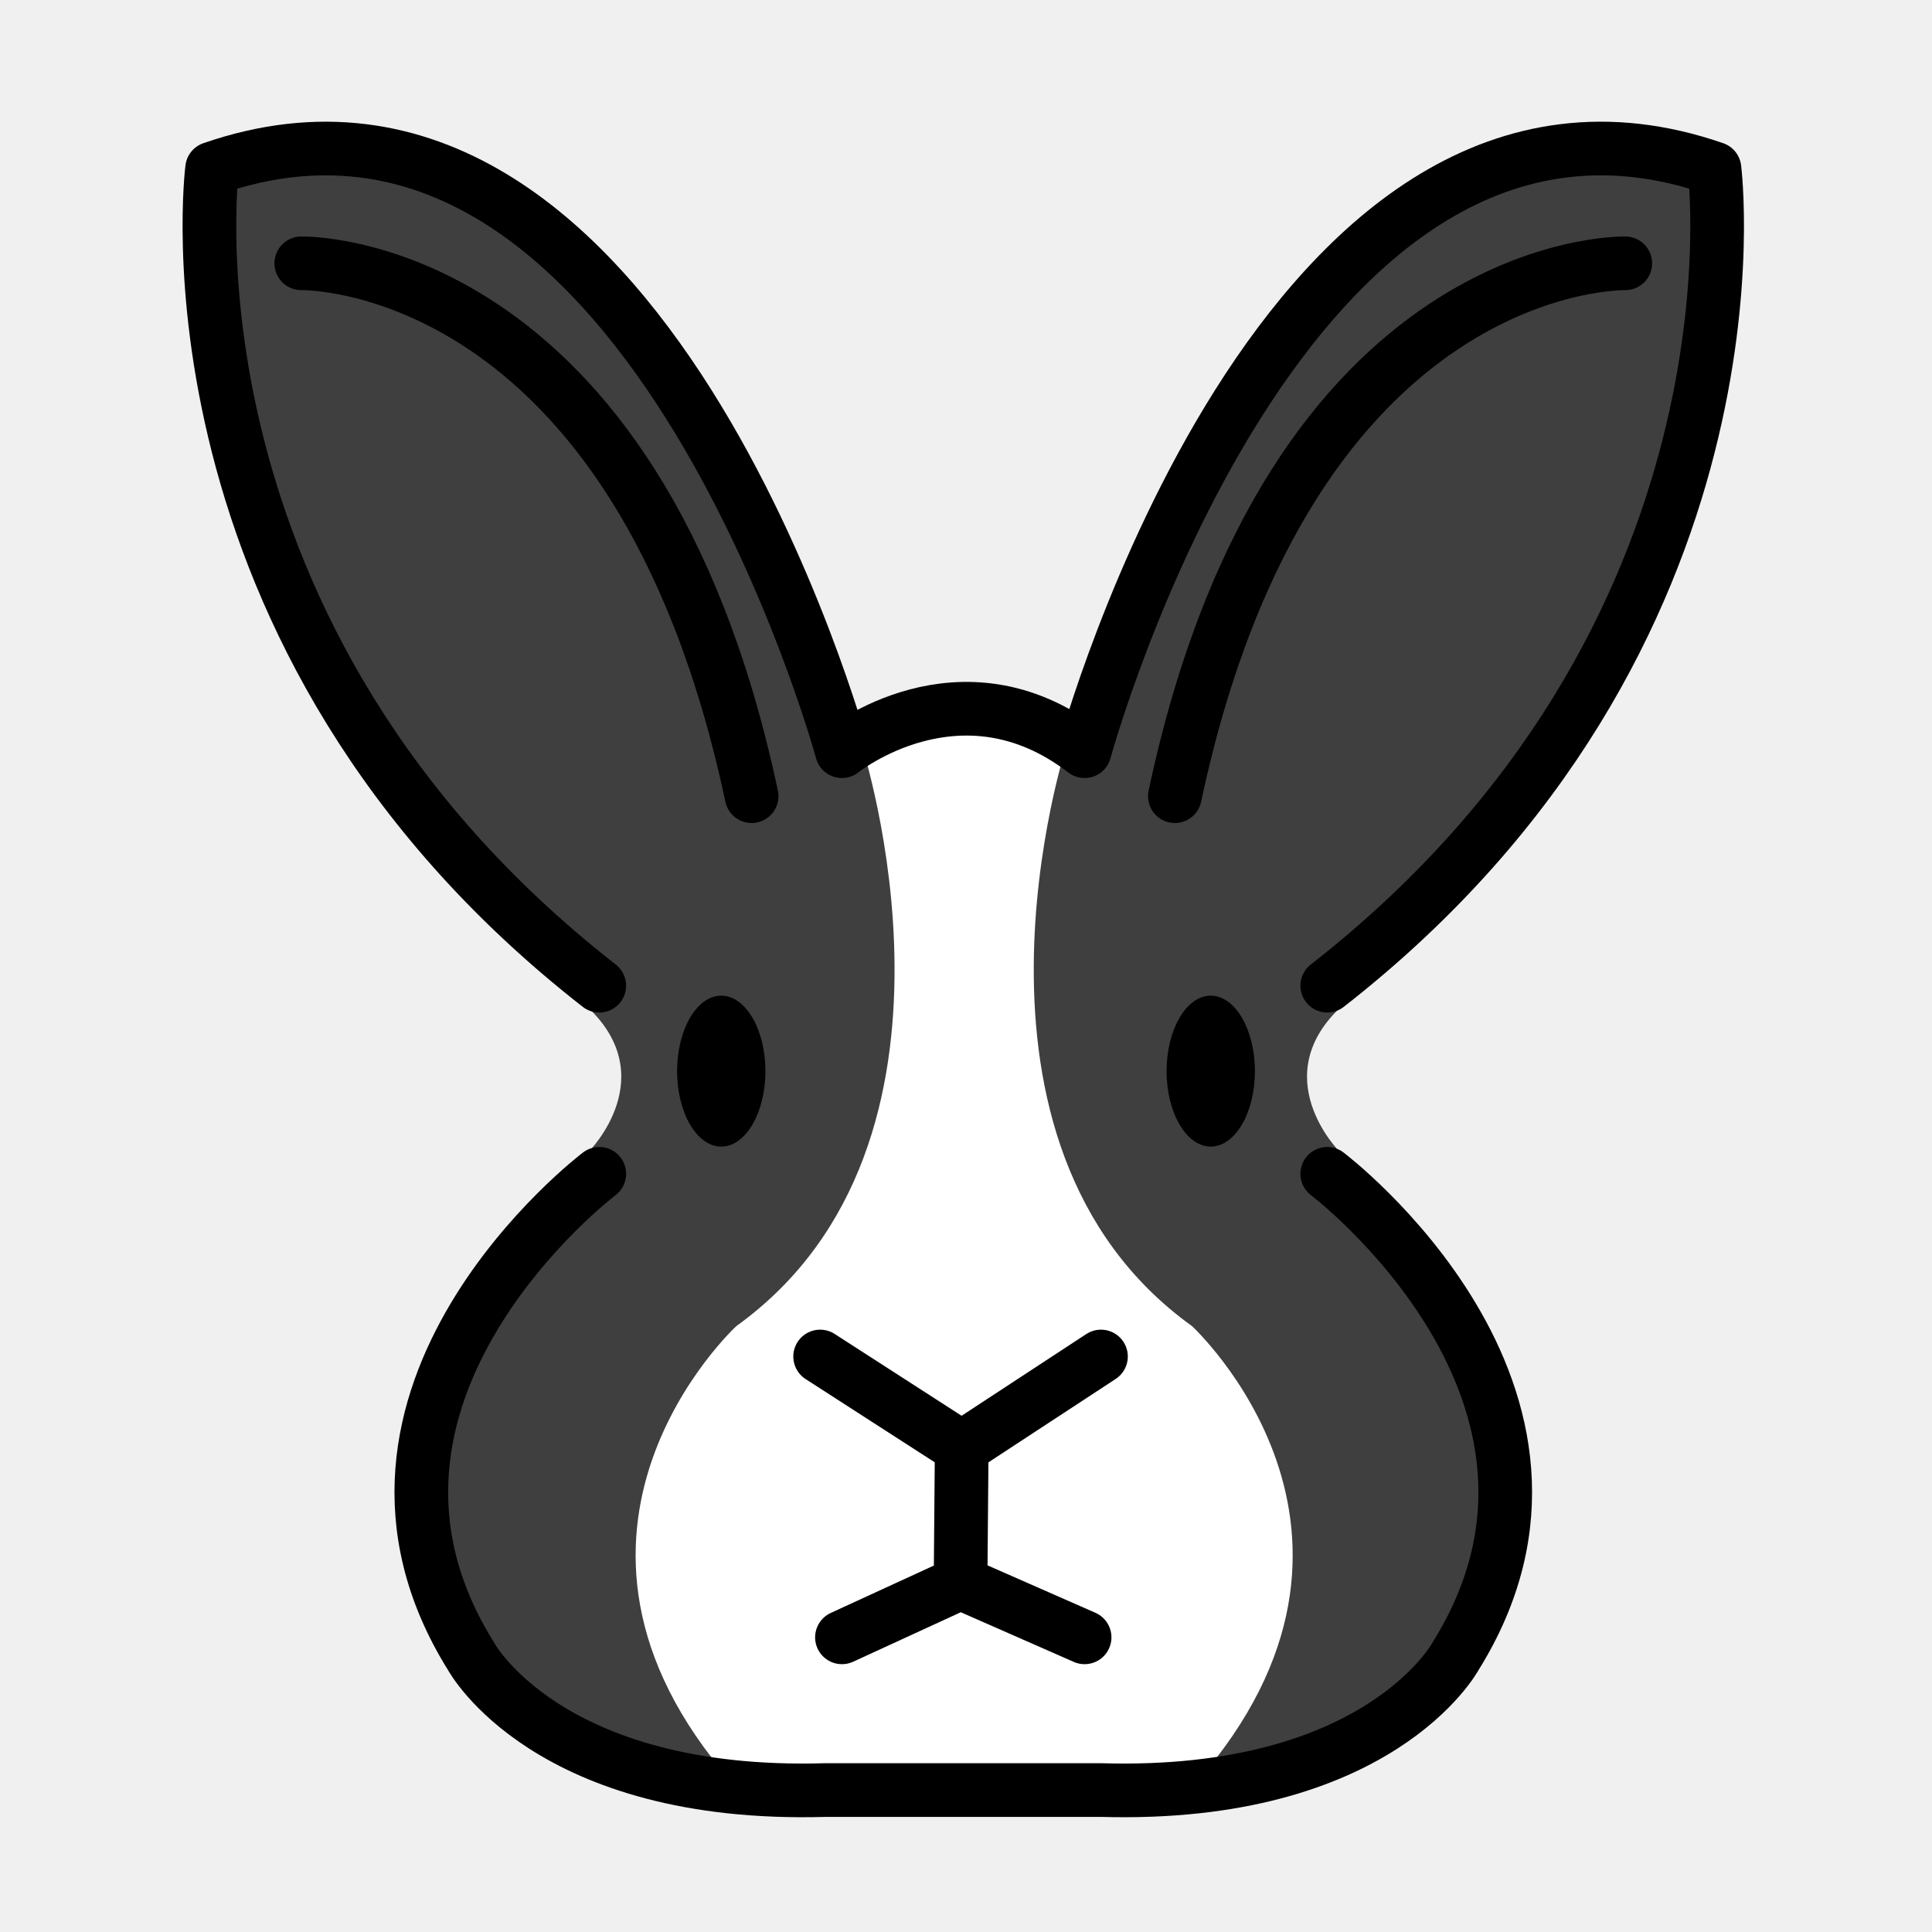
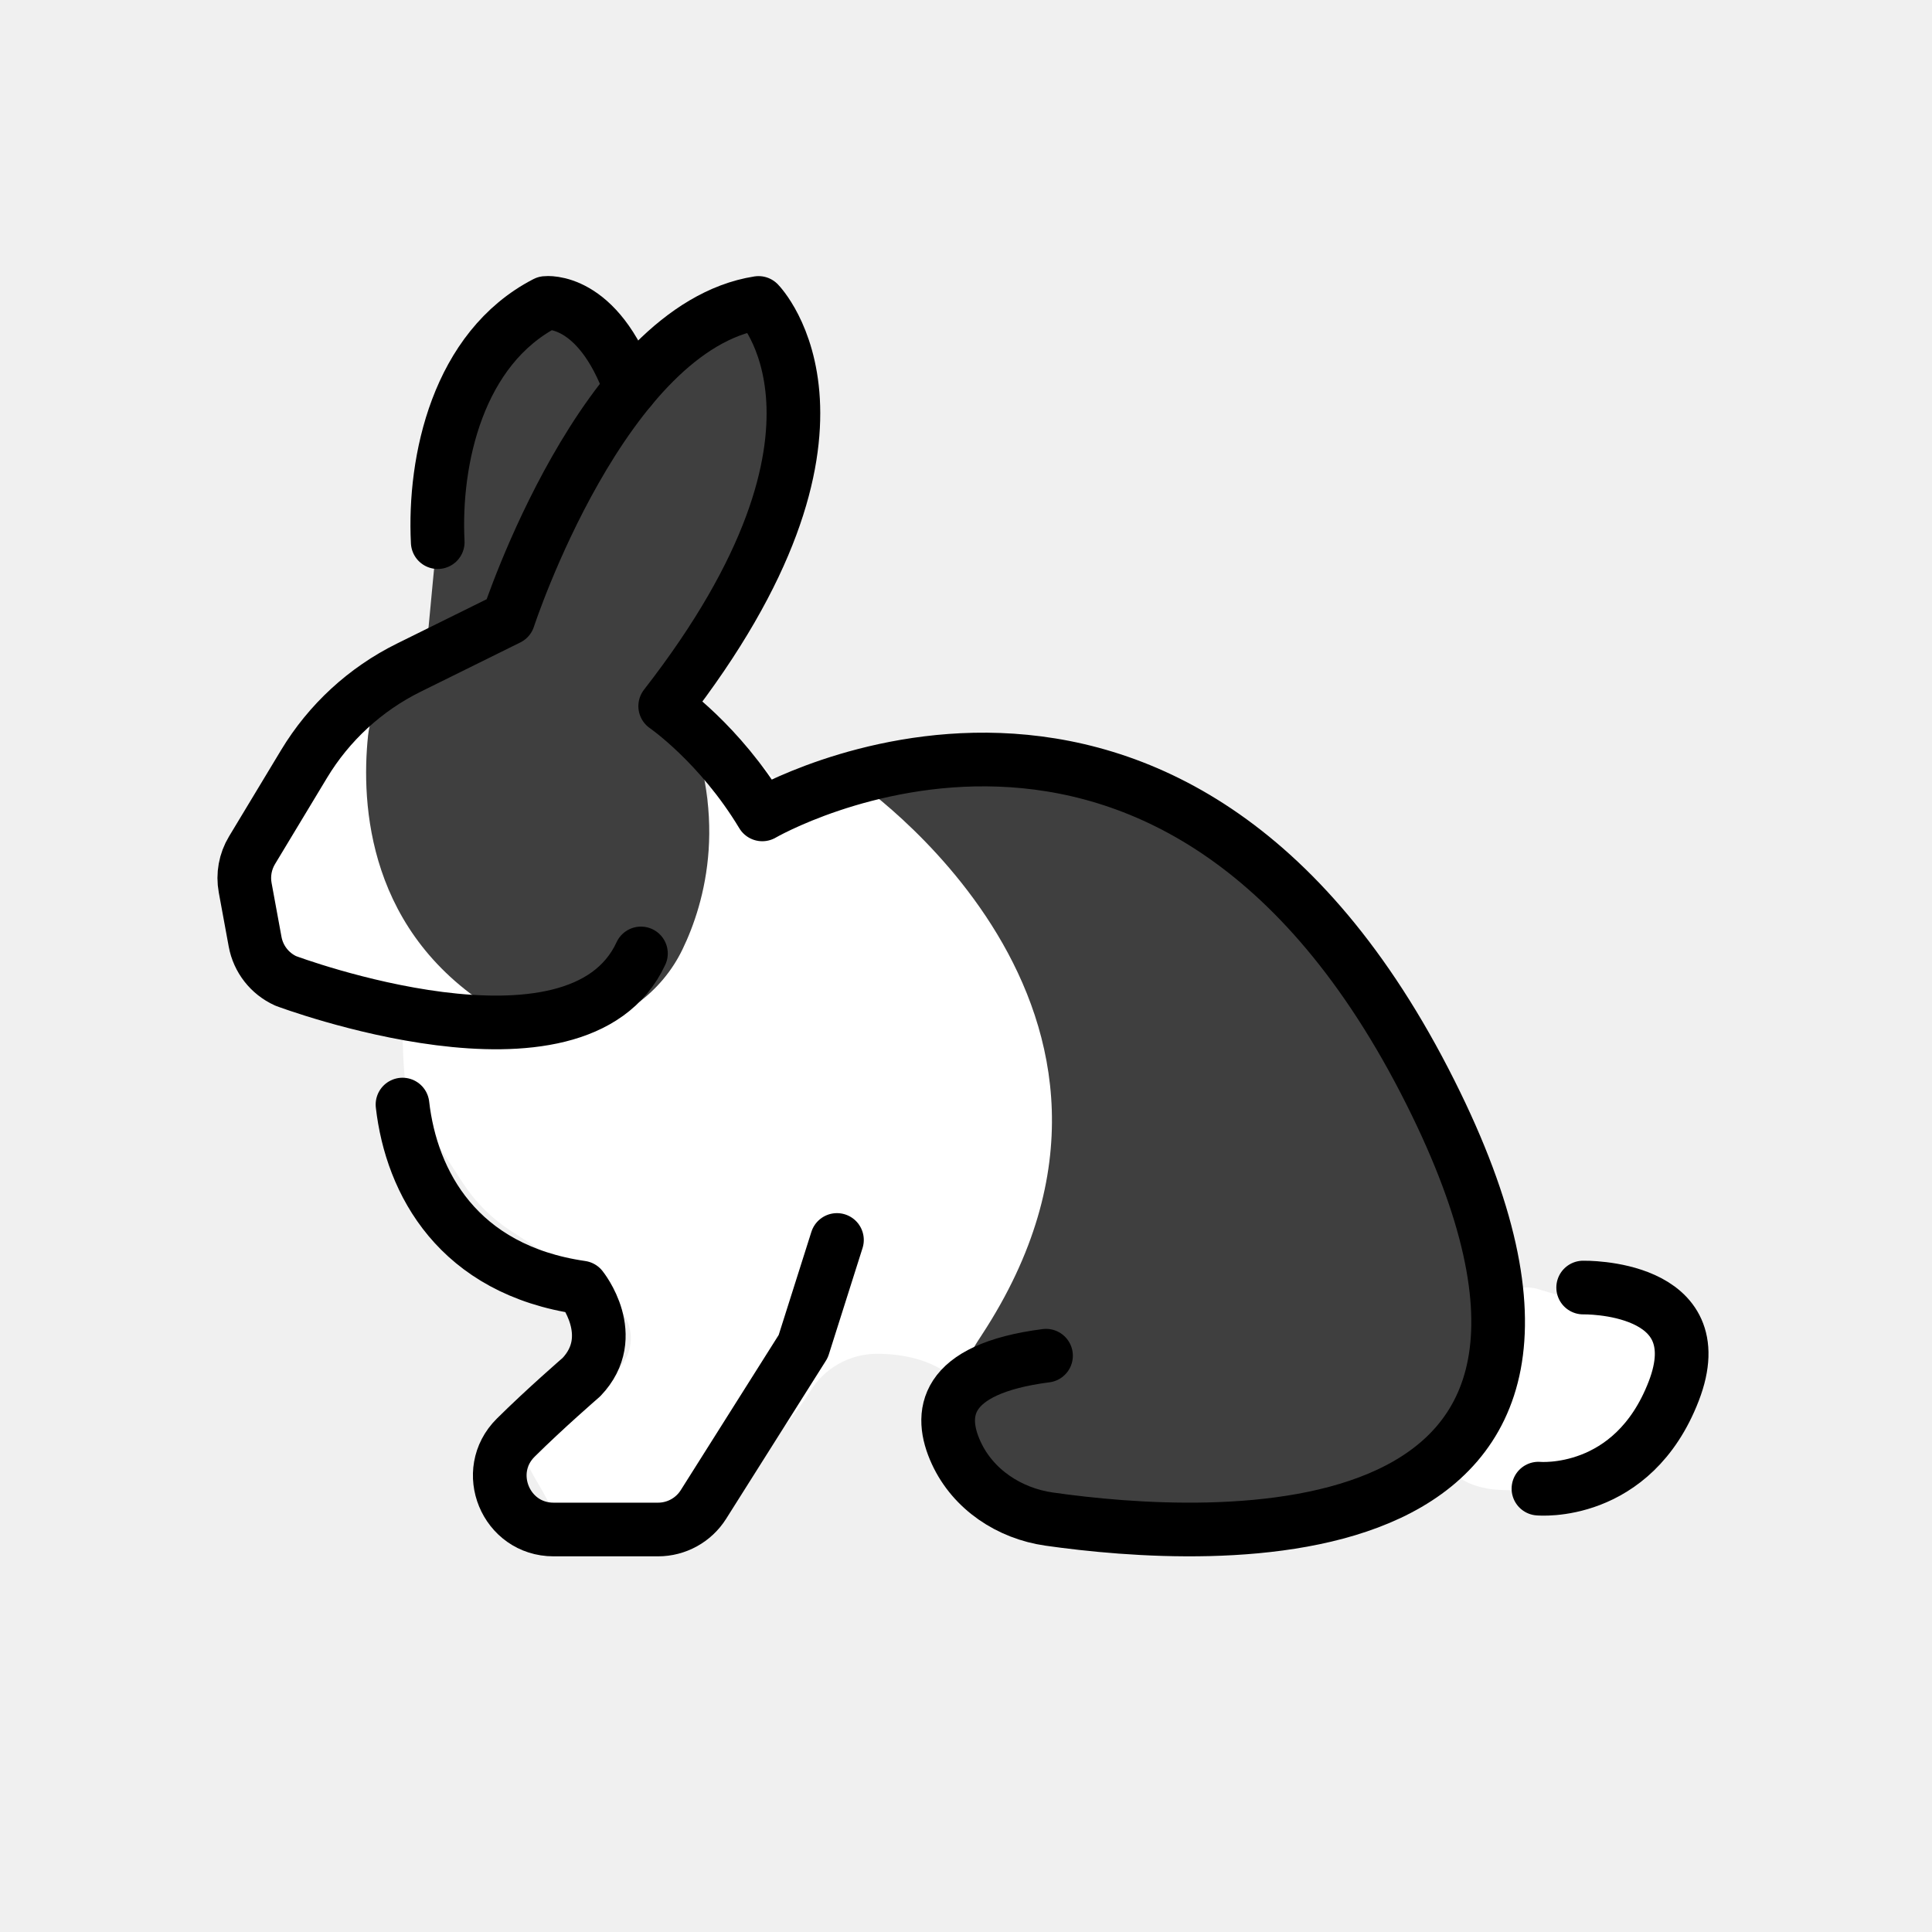
<svg xmlns="http://www.w3.org/2000/svg" viewBox="0 0 72 72" role="img" aria-label="rabbit / 兔子">
-   <path fill="#fff" d="M30.921 28.002s3.8-4.523 10.109.405l-.61 11.51l3.918 6.085s4.583 5.503 4.833 6.252s1.75 7.915 1.583 8.248c-.166.333-4.515 5.41-4.515 5.41H26.054l-3.3-4.893l.584-11.1l5.583-5.167l2.833-7z" />
-   <path fill="#3f3f3f" d="M39.754 27.752s-4.833 14.833 4.667 21.667c0 0 8.333 7.667.167 17L50.12 65l3.227-2.562a3.9 3.9 0 0 0 1.263-1.783l1.21-3.503a4.8 4.8 0 0 0 .264-1.68c-.024-1.166-.107-3.166-.387-3.977c-1.651-4.77-5.777-8.576-5.777-8.576s-2.833-2.833.167-5.5l5.432-6.76q.595-.74 1.092-1.55l4.31-7.024l2.044-7.244l.21-8.048l-3.088-1.041l-5.667 1l-5.833 5l-4 6.167l-2.667 6.333zm-7.646 0s4.834 14.833-4.666 21.667c0 0-8.334 7.667-.167 17l-4.83-1.438a5.1 5.1 0 0 1-1.783-.948l-2.042-1.675a3.2 3.2 0 0 1-.9-1.181l-1.494-3.366a4.25 4.25 0 0 1-.34-2.184c.135-1.255.364-3.197.557-4.024c.551-2.352 5.498-8.684 5.498-8.684s2.834-2.833-.166-5.5l-6.1-7.064l-4.734-8.27L8.845 14.9l-.928-8.183l3.858-.965l5.646 1.07l5.854 4.93l4 6.167l2.666 6.333z" />
-   <path fill="none" stroke="#000" stroke-linecap="round" stroke-linejoin="round" stroke-width="2" d="M60.57 9.813s-12.5-.305-16.786 19.858M41.03 50.553l-5.19 3.401l-5.276-3.401m.813 10.466l4.42-2.032l4.623 2.032m-4.58-7.065l-.043 5.033" />
-   <ellipse cx="45.121" cy="39.918" rx="1.646" ry="2.812" />
-   <path fill="none" stroke="#000" stroke-linecap="round" stroke-linejoin="round" stroke-width="2" d="M22.333 36.734C5.67 23.727 7.904 6.282 7.904 6.282C23.96.726 31.377 27.995 31.377 27.995s4.413-3.56 9.043 0c0 0 7.418-27.27 23.473-21.713c0 0 2.235 17.446-14.43 30.452" />
-   <path fill="none" stroke="#000" stroke-linecap="round" stroke-linejoin="round" stroke-width="2" d="M11.228 9.813s12.498-.305 16.783 19.858m-5.678 14.074s-10.872 8.23-4.776 17.985c0 0 2.846 5.284 13.21 4.98H41.03c10.364.304 13.21-4.98 13.21-4.98c6.096-9.754-4.777-17.985-4.777-17.985" />
-   <ellipse cx="26.879" cy="39.918" rx="1.646" ry="2.812" />
+   <path fill="#fff" d="m26.593 29.093l-.493 1.722a7.98 7.98 0 0 1-6.493 5.692l-3.235.482c-.803.12-1.39.819-1.37 1.631c.023.909.079 1.967.214 2.255c.163.346 1.283 2.068 2.046 3.23a6.1 6.1 0 0 0 1.805 1.786l2.497 1.609c.516.332.99.726 1.412 1.173l.101.107a1.59 1.59 0 0 1 .207 1.91l-.115.192a3.56 3.56 0 0 1-1.392 1.304c-.667.356-1.586 1.033-2.123 2.22c-.087.193.623 1.168.807 1.637a.42.42 0 0 0 .355.263l2.532.267a5.8 5.8 0 0 0 2.562-.308c.93-.334 1.65-1.228 1.687-1.285c.037-.055 1.724-1.725 2.596-3.13a2.92 2.92 0 0 1 2.473-1.398c1.026 0 2.29.23 3.14 1.174c.303.335.801.4 1.141.103l.054-.047a13.52 13.52 0 0 0 4.377-7.617l.966-5.006a6.22 6.22 0 0 0-.552-3.978c-.455-.902-.904-1.8-.919-1.862c-.02-.077-2-1.957-3.53-3.401a4.1 4.1 0 0 0-4.048-.926l-1.926.608a2.64 2.64 0 0 1-2.817-.822a1.134 1.134 0 0 0-1.959.415" />
+   <path fill="#fff" d="m14.431 25.566l-.38.223a4.84 4.84 0 0 0-1.629 1.567l-2.237 3.496a4.84 4.84 0 0 0-.654 3.636c.23 1.052.999 1.574 1.047 1.558c.068-.023 3.677 1.405 5.927 1.883a4.8 4.8 0 0 0 2.79-.239l.657-.261a4.84 4.84 0 0 0 2.7-6.301l-1.283-3.192a4.84 4.84 0 0 0-6.938-2.37" />
+   <path fill="#3f3f3f" d="m28.054 20.793l1.038-3.01a4.9 4.9 0 0 0 .212-2.339l-.418-2.745a1.105 1.105 0 0 0-1.526-.85l-1.601.684q-.505.216-.955.527l-.018.013c-.734.511-1.726.32-2.258-.4l-.032-.042c-.797-1.058-2.387-1.07-3.244-.06l-1.204 1.418a5.4 5.4 0 0 0-1.213 2.613l-.498 2.981c-.027.162-.409 4.247-.409 4.247c.135.886 1.04.089 1.5.008l-2.121 1.185a3.12 3.12 0 0 0-1.591 2.393c-.266 2.548-.03 7.419 4.87 10.32c.392.231.845.356 1.298.395c1.547.133 2.403.313 3.862-.736a5.35 5.35 0 0 0 1.691-2.02c.824-1.706 1.817-5.068-.146-9.255c-.028-.224-.058-.388-.058-.388l1.693-2.62c.468-.725.846-1.504 1.127-2.32Zm3.704 8.217s12.8 8.562 4.834 20.734c-.448.684-.32.511-.592 1.282l-.49.77c-.278.787.003 1.193.49 1.76l.697 1.378c.175.205.893.58 1.152.656l3.933.765a6.3 6.3 0 0 0 2.28.229l5.064-.42a4 4 0 0 0 2.03-.755l3.235-1.697a2.83 2.83 0 0 0 1.147-1.976l.202-1.826a6 6 0 0 0-.048-1.65l-.628-3.7a7.4 7.4 0 0 0-.909-2.502l-2.013-3.447a13 13 0 0 0-1.347-1.9l-2.964-3.485a8.3 8.3 0 0 0-2.034-1.73l-2.236-1.35a6 6 0 0 0-2.91-.858z" />
+   <path fill="#fff" d="M56.14 48.221a1.38 1.38 0 0 1 1.192-.176l.838.248c.532.321 1.403.252 1.742.422l1.236.507c.587.293 1.07.62 1.095 1.276c.036.988-.614 1.725-.568 1.784c.073.094-1.58 1.707-1.673 1.763c-.074.044-.951.774-1.551 1.013c-.178.07-.825.352-1.118.419c-.346.079-1.441.08-1.857.006c-1.405-.248-1.988-1.058-.782-2.14c.352-.314.566-.756.594-1.228l.102-2.54c.033-.556.32-1.047.75-1.354" />
+   <g fill="none" stroke="#000" stroke-linecap="round" stroke-linejoin="round" stroke-width="2">
+     <path d="M23.886 35.532c-2.365 5.113-13.238 1.023-13.238 1.023a2 2 0 0 1-1.141-1.46l-.37-2.013a2 2 0 0 1 .254-1.394l1.94-3.217a9.44 9.44 0 0 1 3.9-3.588l3.716-1.837s3.548-10.851 9.321-11.756c0 0 4.591 4.661-3.478 15.026c0 0 2.025 1.387 3.618 4.034c0 0 15.255-8.88 24.902 10.365C62.256 58.56 44.975 57.45 39.1 56.612c-1.49-.212-2.836-1.102-3.465-2.469c-.657-1.426-.517-3.123 3.347-3.62" />
+     <path d="M15 41.164c.333 2.917 2.075 6.155 6.667 6.82c0 0 1.46 1.808 0 3.338c0 0-1.351 1.168-2.448 2.256C17.952 54.837 18.844 57 20.63 57h3.893a2 2 0 0 0 1.692-.932l3.719-5.893l1.257-3.965M59 47.983s4.905-.104 3.375 3.861s-5.042 3.633-5.042 3.633m-41.02-35.273c-.155-3.054.75-7.227 4.025-8.914c0 0 1.938-.233 3.16 3.188" />
+   </g>
</svg>
